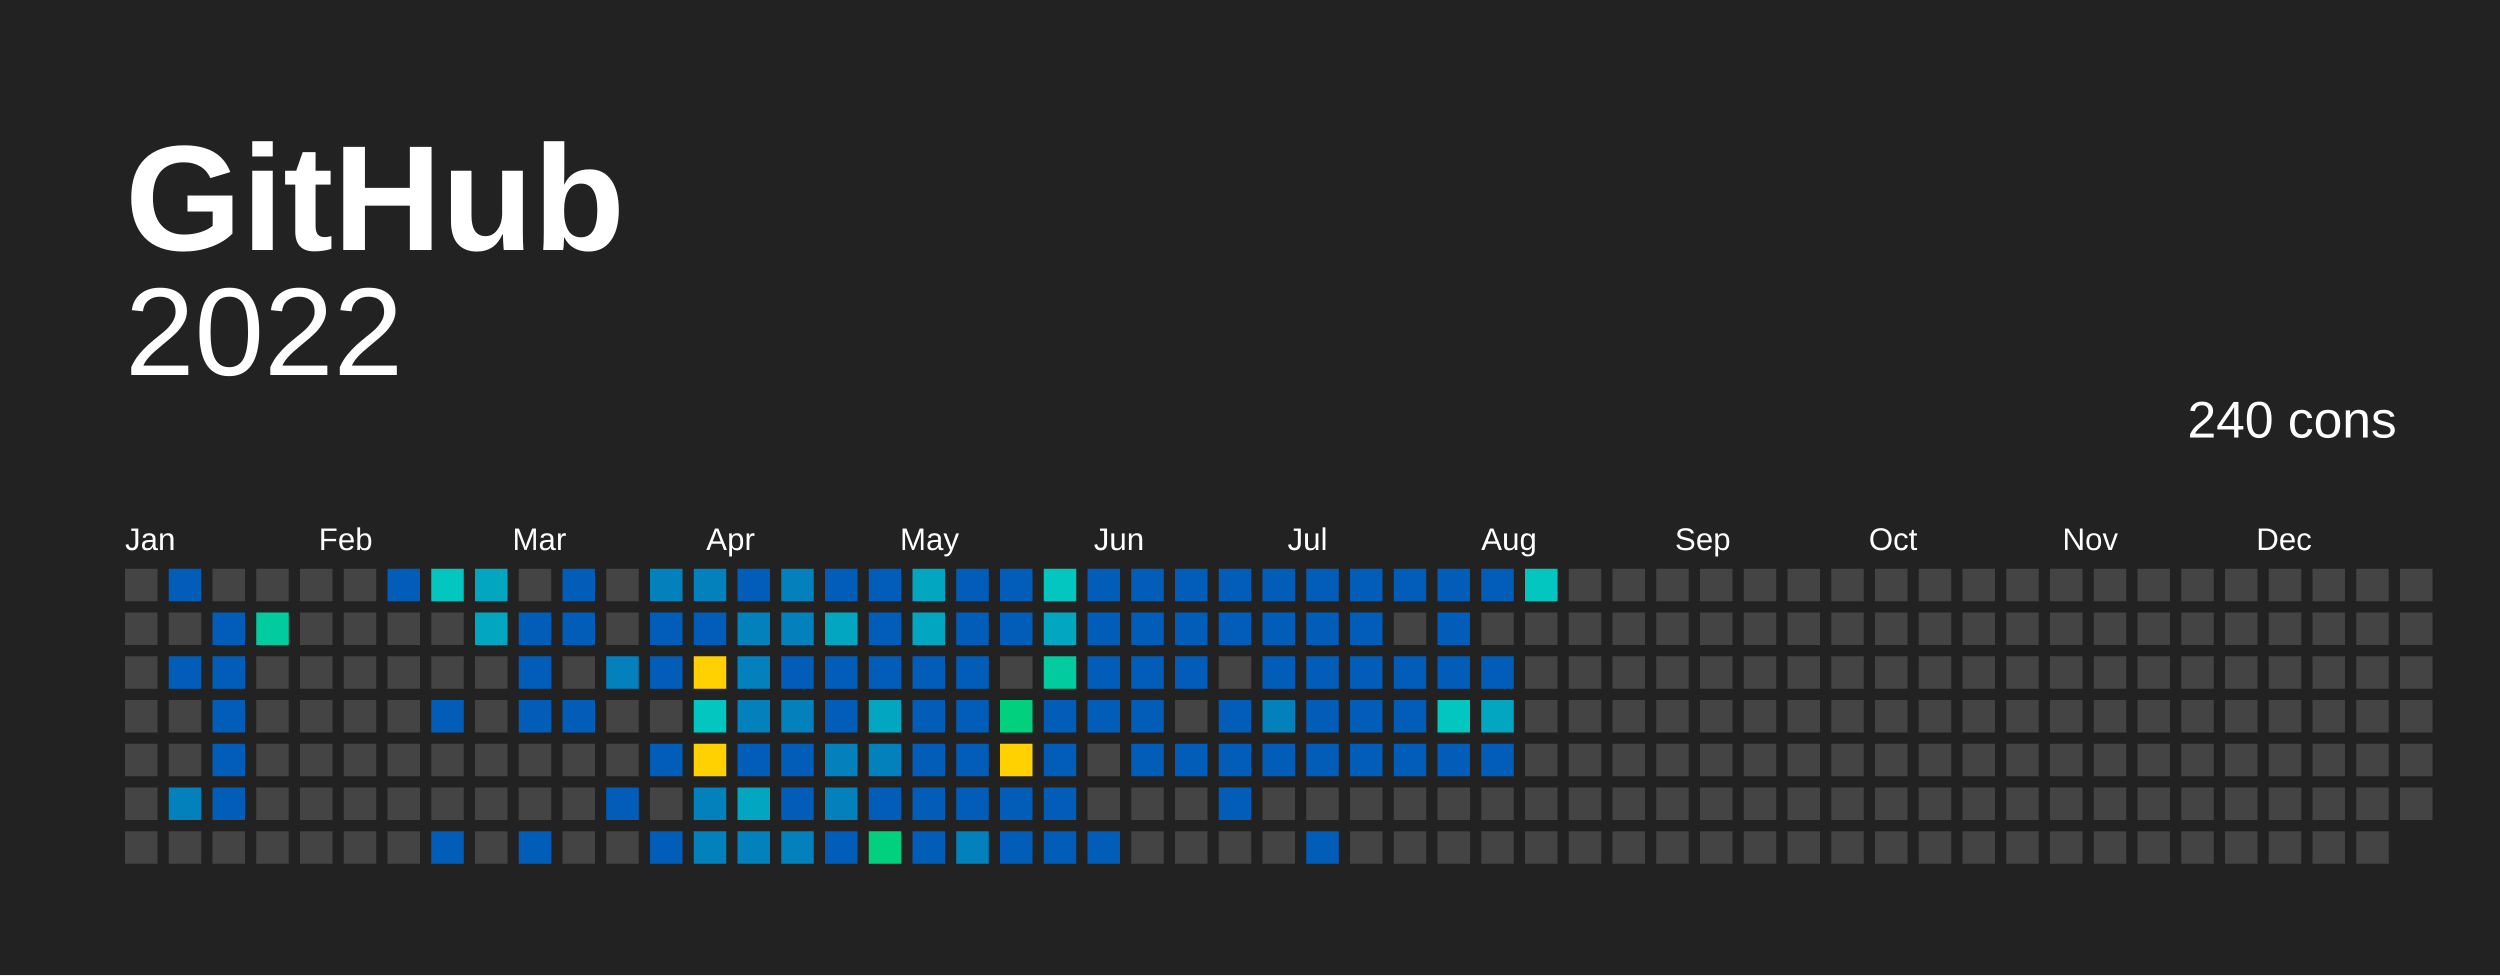
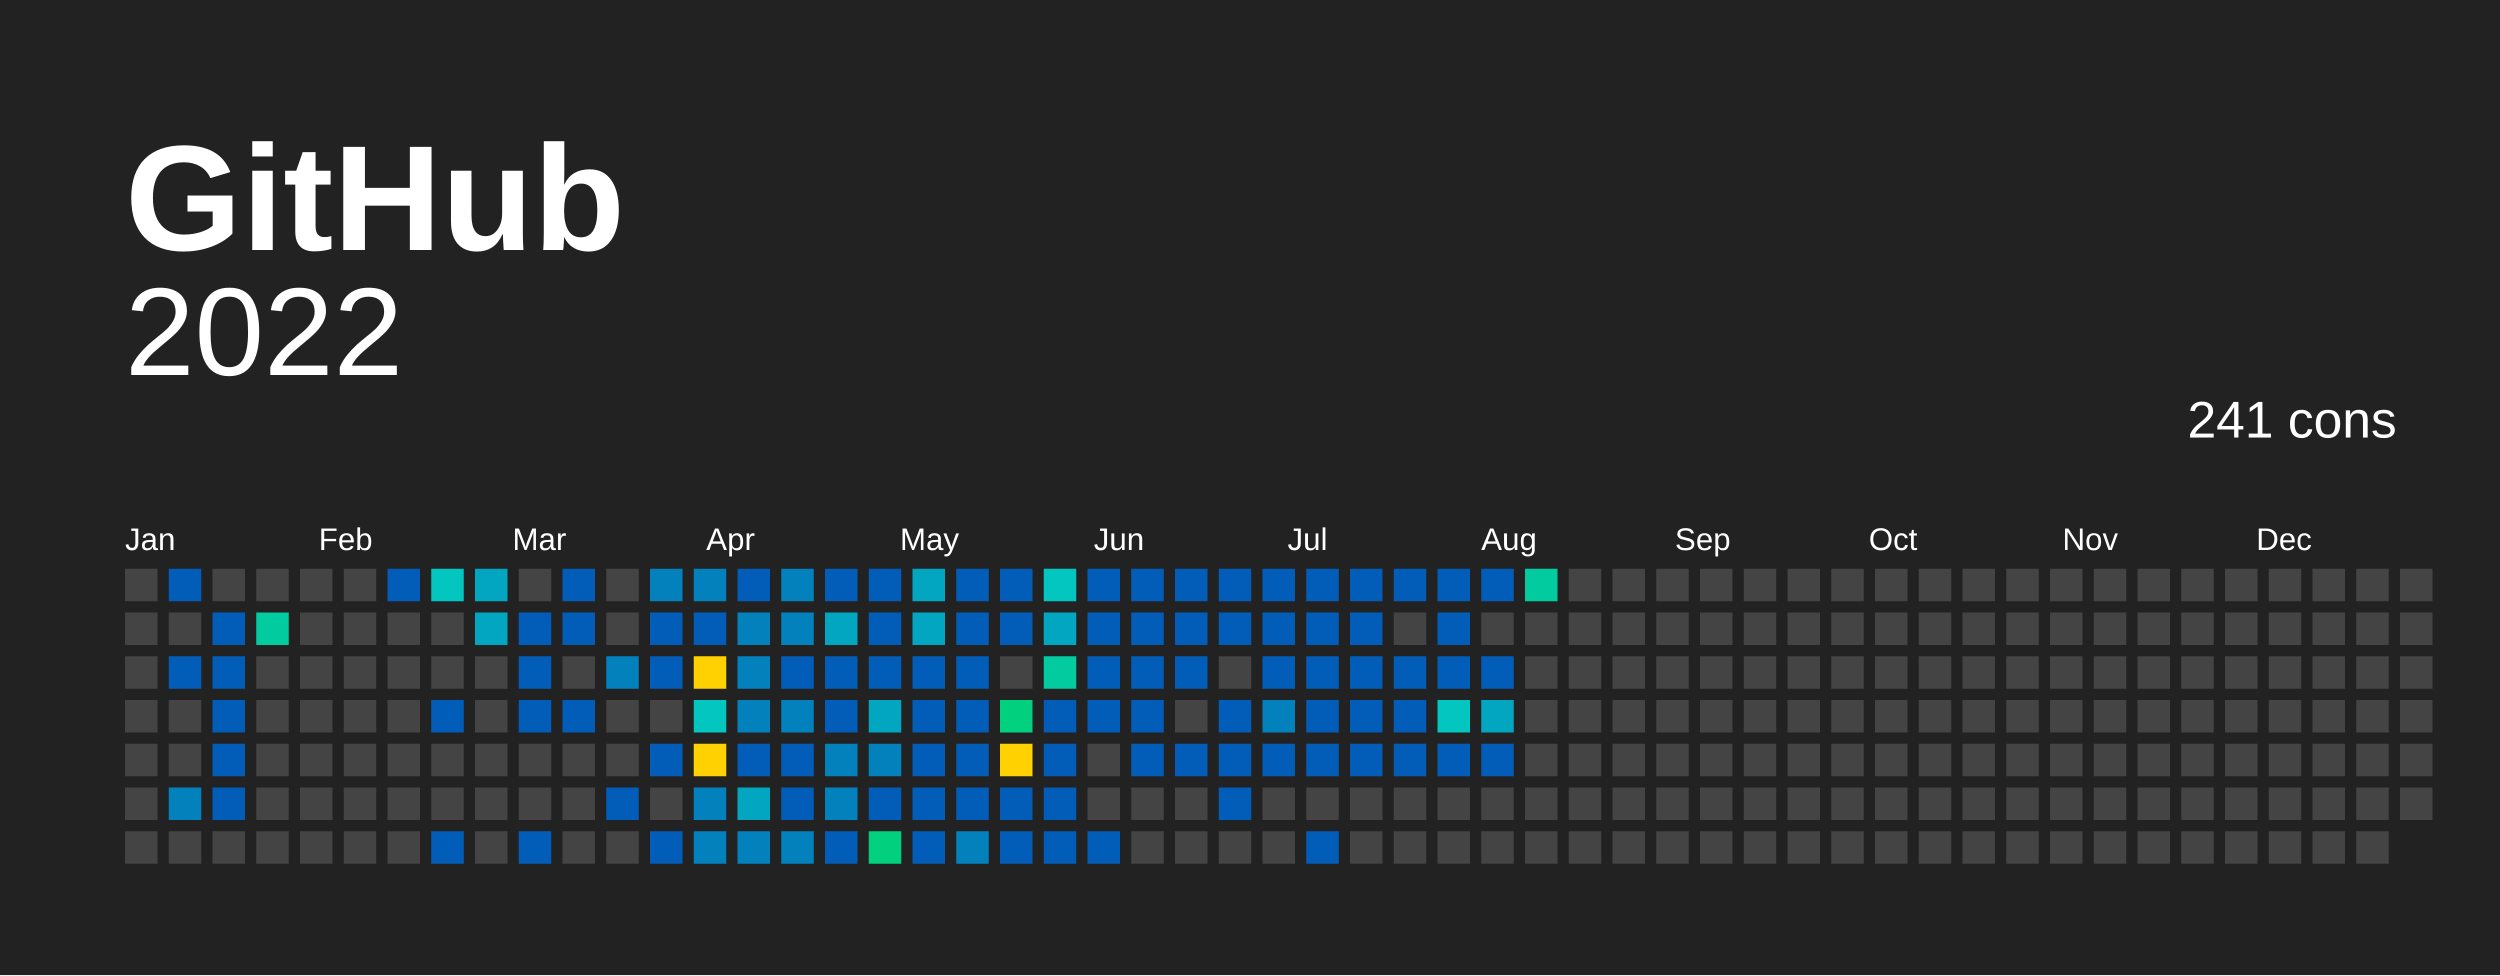
<svg xmlns="http://www.w3.org/2000/svg" baseProfile="full" height="78mm" version="1.1" viewBox="0,0,200,78" width="200mm">
  <defs />
  <rect fill="#222222" height="78" width="200" x="0" y="0" />
  <text fill="#FFFFFF" style="font-size:12px; font-family:Arial; font-weight:bold;" x="10" y="20">  GitHub</text>
  <text alignment-baseline="hanging" fill="#FFFFFF" style="font-size:10.0px; font-family:Arial;" x="10" y="30">2022</text>
-   <text alignment-baseline="hanging" fill="#FFFFFF" style="font-size:4.125px; font-family:Arial;" x="175" y="35">240 cons</text>
+   <text alignment-baseline="hanging" fill="#FFFFFF" style="font-size:4.125px; font-family:Arial;" x="175" y="35">241 cons</text>
  <text fill="#FFFFFF" style="font-size:2.5px; font-family:Arial" x="10.0" y="44">Jan</text>
  <text fill="#FFFFFF" style="font-size:2.5px; font-family:Arial" x="25.5" y="44">Feb</text>
  <text fill="#FFFFFF" style="font-size:2.5px; font-family:Arial" x="41.0" y="44">Mar</text>
  <text fill="#FFFFFF" style="font-size:2.5px; font-family:Arial" x="56.5" y="44">Apr</text>
  <text fill="#FFFFFF" style="font-size:2.5px; font-family:Arial" x="72.0" y="44">May</text>
  <text fill="#FFFFFF" style="font-size:2.5px; font-family:Arial" x="87.5" y="44">Jun</text>
  <text fill="#FFFFFF" style="font-size:2.5px; font-family:Arial" x="103.0" y="44">Jul</text>
  <text fill="#FFFFFF" style="font-size:2.5px; font-family:Arial" x="118.5" y="44">Aug</text>
  <text fill="#FFFFFF" style="font-size:2.5px; font-family:Arial" x="134.0" y="44">Sep</text>
  <text fill="#FFFFFF" style="font-size:2.5px; font-family:Arial" x="149.5" y="44">Oct</text>
  <text fill="#FFFFFF" style="font-size:2.5px; font-family:Arial" x="165.0" y="44">Nov</text>
  <text fill="#FFFFFF" style="font-size:2.5px; font-family:Arial" x="180.5" y="44">Dec</text>
  <rect fill="#444444" height="2.6" width="2.6" x="10.0" y="45.5" />
  <rect fill="#444444" height="2.6" width="2.6" x="10.0" y="49.0" />
  <rect fill="#444444" height="2.6" width="2.6" x="10.0" y="52.5" />
  <rect fill="#444444" height="2.6" width="2.6" x="10.0" y="56.0" />
  <rect fill="#444444" height="2.6" width="2.6" x="10.0" y="59.5" />
  <rect fill="#444444" height="2.6" width="2.6" x="10.0" y="63.0" />
  <rect fill="#444444" height="2.6" width="2.6" x="10.0" y="66.5" />
  <rect fill="#025db8" height="2.6" width="2.6" x="13.5" y="45.5" />
  <rect fill="#444444" height="2.6" width="2.6" x="13.5" y="49.0" />
  <rect fill="#025db8" height="2.6" width="2.6" x="13.5" y="52.5" />
  <rect fill="#444444" height="2.6" width="2.6" x="13.5" y="56.0" />
  <rect fill="#444444" height="2.6" width="2.6" x="13.5" y="59.5" />
  <rect fill="#0281bd" height="2.6" width="2.6" x="13.5" y="63.0" />
  <rect fill="#444444" height="2.6" width="2.6" x="13.5" y="66.5" />
  <rect fill="#444444" height="2.6" width="2.6" x="17.0" y="45.5" />
  <rect fill="#025db8" height="2.6" width="2.6" x="17.0" y="49.0" />
  <rect fill="#025db8" height="2.6" width="2.6" x="17.0" y="52.5" />
  <rect fill="#025db8" height="2.6" width="2.6" x="17.0" y="56.0" />
  <rect fill="#025db8" height="2.6" width="2.6" x="17.0" y="59.5" />
  <rect fill="#025db8" height="2.6" width="2.6" x="17.0" y="63.0" />
  <rect fill="#444444" height="2.6" width="2.6" x="17.0" y="66.5" />
  <rect fill="#444444" height="2.6" width="2.6" x="20.5" y="45.5" />
  <rect fill="#02cba0" height="2.6" width="2.6" x="20.5" y="49.0" />
  <rect fill="#444444" height="2.6" width="2.6" x="20.5" y="52.5" />
  <rect fill="#444444" height="2.6" width="2.6" x="20.5" y="56.0" />
  <rect fill="#444444" height="2.6" width="2.6" x="20.5" y="59.5" />
  <rect fill="#444444" height="2.6" width="2.6" x="20.5" y="63.0" />
  <rect fill="#444444" height="2.6" width="2.6" x="20.5" y="66.5" />
  <rect fill="#444444" height="2.6" width="2.6" x="24.0" y="45.5" />
  <rect fill="#444444" height="2.6" width="2.6" x="24.0" y="49.0" />
  <rect fill="#444444" height="2.6" width="2.6" x="24.0" y="52.5" />
  <rect fill="#444444" height="2.6" width="2.6" x="24.0" y="56.0" />
  <rect fill="#444444" height="2.6" width="2.6" x="24.0" y="59.5" />
  <rect fill="#444444" height="2.6" width="2.6" x="24.0" y="63.0" />
  <rect fill="#444444" height="2.6" width="2.6" x="24.0" y="66.5" />
  <rect fill="#444444" height="2.6" width="2.6" x="27.5" y="45.5" />
  <rect fill="#444444" height="2.6" width="2.6" x="27.5" y="49.0" />
  <rect fill="#444444" height="2.6" width="2.6" x="27.5" y="52.5" />
  <rect fill="#444444" height="2.6" width="2.6" x="27.5" y="56.0" />
  <rect fill="#444444" height="2.6" width="2.6" x="27.5" y="59.5" />
  <rect fill="#444444" height="2.6" width="2.6" x="27.5" y="63.0" />
  <rect fill="#444444" height="2.6" width="2.6" x="27.5" y="66.5" />
  <rect fill="#025db8" height="2.6" width="2.6" x="31.0" y="45.5" />
  <rect fill="#444444" height="2.6" width="2.6" x="31.0" y="49.0" />
  <rect fill="#444444" height="2.6" width="2.6" x="31.0" y="52.5" />
  <rect fill="#444444" height="2.6" width="2.6" x="31.0" y="56.0" />
  <rect fill="#444444" height="2.6" width="2.6" x="31.0" y="59.5" />
  <rect fill="#444444" height="2.6" width="2.6" x="31.0" y="63.0" />
  <rect fill="#444444" height="2.6" width="2.6" x="31.0" y="66.5" />
  <rect fill="#02c6bf" height="2.6" width="2.6" x="34.5" y="45.5" />
  <rect fill="#444444" height="2.6" width="2.6" x="34.5" y="49.0" />
  <rect fill="#444444" height="2.6" width="2.6" x="34.5" y="52.5" />
  <rect fill="#025db8" height="2.6" width="2.6" x="34.5" y="56.0" />
  <rect fill="#444444" height="2.6" width="2.6" x="34.5" y="59.5" />
  <rect fill="#444444" height="2.6" width="2.6" x="34.5" y="63.0" />
  <rect fill="#025db8" height="2.6" width="2.6" x="34.5" y="66.5" />
  <rect fill="#02a6c1" height="2.6" width="2.6" x="38.0" y="45.5" />
  <rect fill="#02a6c1" height="2.6" width="2.6" x="38.0" y="49.0" />
  <rect fill="#444444" height="2.6" width="2.6" x="38.0" y="52.5" />
  <rect fill="#444444" height="2.6" width="2.6" x="38.0" y="56.0" />
  <rect fill="#444444" height="2.6" width="2.6" x="38.0" y="59.5" />
  <rect fill="#444444" height="2.6" width="2.6" x="38.0" y="63.0" />
  <rect fill="#444444" height="2.6" width="2.6" x="38.0" y="66.5" />
  <rect fill="#444444" height="2.6" width="2.6" x="41.5" y="45.5" />
  <rect fill="#025db8" height="2.6" width="2.6" x="41.5" y="49.0" />
  <rect fill="#025db8" height="2.6" width="2.6" x="41.5" y="52.5" />
  <rect fill="#025db8" height="2.6" width="2.6" x="41.5" y="56.0" />
  <rect fill="#444444" height="2.6" width="2.6" x="41.5" y="59.5" />
  <rect fill="#444444" height="2.6" width="2.6" x="41.5" y="63.0" />
  <rect fill="#025db8" height="2.6" width="2.6" x="41.5" y="66.5" />
  <rect fill="#025db8" height="2.6" width="2.6" x="45.0" y="45.5" />
  <rect fill="#025db8" height="2.6" width="2.6" x="45.0" y="49.0" />
  <rect fill="#444444" height="2.6" width="2.6" x="45.0" y="52.5" />
  <rect fill="#025db8" height="2.6" width="2.6" x="45.0" y="56.0" />
  <rect fill="#444444" height="2.6" width="2.6" x="45.0" y="59.5" />
  <rect fill="#444444" height="2.6" width="2.6" x="45.0" y="63.0" />
  <rect fill="#444444" height="2.6" width="2.6" x="45.0" y="66.5" />
  <rect fill="#444444" height="2.6" width="2.6" x="48.5" y="45.5" />
  <rect fill="#444444" height="2.6" width="2.6" x="48.5" y="49.0" />
  <rect fill="#0281bd" height="2.6" width="2.6" x="48.5" y="52.5" />
  <rect fill="#444444" height="2.6" width="2.6" x="48.5" y="56.0" />
  <rect fill="#444444" height="2.6" width="2.6" x="48.5" y="59.5" />
  <rect fill="#025db8" height="2.6" width="2.6" x="48.5" y="63.0" />
  <rect fill="#444444" height="2.6" width="2.6" x="48.5" y="66.5" />
  <rect fill="#0281bd" height="2.6" width="2.6" x="52.0" y="45.5" />
  <rect fill="#025db8" height="2.6" width="2.6" x="52.0" y="49.0" />
  <rect fill="#025db8" height="2.6" width="2.6" x="52.0" y="52.5" />
  <rect fill="#444444" height="2.6" width="2.6" x="52.0" y="56.0" />
  <rect fill="#025db8" height="2.6" width="2.6" x="52.0" y="59.5" />
  <rect fill="#444444" height="2.6" width="2.6" x="52.0" y="63.0" />
  <rect fill="#025db8" height="2.6" width="2.6" x="52.0" y="66.5" />
  <rect fill="#0281bd" height="2.6" width="2.6" x="55.5" y="45.5" />
  <rect fill="#025db8" height="2.6" width="2.6" x="55.5" y="49.0" />
  <rect fill="#ffd100" height="2.6" width="2.6" x="55.5" y="52.5" />
  <rect fill="#02c6bf" height="2.6" width="2.6" x="55.5" y="56.0" />
  <rect fill="#ffd100" height="2.6" width="2.6" x="55.5" y="59.5" />
  <rect fill="#0281bd" height="2.6" width="2.6" x="55.5" y="63.0" />
  <rect fill="#0281bd" height="2.6" width="2.6" x="55.5" y="66.5" />
  <rect fill="#025db8" height="2.6" width="2.6" x="59.0" y="45.5" />
  <rect fill="#0281bd" height="2.6" width="2.6" x="59.0" y="49.0" />
  <rect fill="#0281bd" height="2.6" width="2.6" x="59.0" y="52.5" />
  <rect fill="#0281bd" height="2.6" width="2.6" x="59.0" y="56.0" />
  <rect fill="#025db8" height="2.6" width="2.6" x="59.0" y="59.5" />
  <rect fill="#02a6c1" height="2.6" width="2.6" x="59.0" y="63.0" />
  <rect fill="#0281bd" height="2.6" width="2.6" x="59.0" y="66.5" />
  <rect fill="#0281bd" height="2.6" width="2.6" x="62.5" y="45.5" />
  <rect fill="#0281bd" height="2.6" width="2.6" x="62.5" y="49.0" />
  <rect fill="#025db8" height="2.6" width="2.6" x="62.5" y="52.5" />
  <rect fill="#0281bd" height="2.6" width="2.6" x="62.5" y="56.0" />
  <rect fill="#025db8" height="2.6" width="2.6" x="62.5" y="59.5" />
  <rect fill="#025db8" height="2.6" width="2.6" x="62.5" y="63.0" />
  <rect fill="#0281bd" height="2.6" width="2.6" x="62.5" y="66.5" />
  <rect fill="#025db8" height="2.6" width="2.6" x="66.0" y="45.5" />
  <rect fill="#02a6c1" height="2.6" width="2.6" x="66.0" y="49.0" />
  <rect fill="#025db8" height="2.6" width="2.6" x="66.0" y="52.5" />
  <rect fill="#025db8" height="2.6" width="2.6" x="66.0" y="56.0" />
  <rect fill="#0281bd" height="2.6" width="2.6" x="66.0" y="59.5" />
  <rect fill="#0281bd" height="2.6" width="2.6" x="66.0" y="63.0" />
  <rect fill="#025db8" height="2.6" width="2.6" x="66.0" y="66.5" />
  <rect fill="#025db8" height="2.6" width="2.6" x="69.5" y="45.5" />
  <rect fill="#025db8" height="2.6" width="2.6" x="69.5" y="49.0" />
  <rect fill="#025db8" height="2.6" width="2.6" x="69.5" y="52.5" />
  <rect fill="#02a6c1" height="2.6" width="2.6" x="69.5" y="56.0" />
  <rect fill="#0281bd" height="2.6" width="2.6" x="69.5" y="59.5" />
  <rect fill="#025db8" height="2.6" width="2.6" x="69.5" y="63.0" />
  <rect fill="#01d07e" height="2.6" width="2.6" x="69.5" y="66.5" />
  <rect fill="#02a6c1" height="2.6" width="2.6" x="73.0" y="45.5" />
  <rect fill="#02a6c1" height="2.6" width="2.6" x="73.0" y="49.0" />
  <rect fill="#025db8" height="2.6" width="2.6" x="73.0" y="52.5" />
  <rect fill="#025db8" height="2.6" width="2.6" x="73.0" y="56.0" />
  <rect fill="#025db8" height="2.6" width="2.6" x="73.0" y="59.5" />
  <rect fill="#025db8" height="2.6" width="2.6" x="73.0" y="63.0" />
  <rect fill="#025db8" height="2.6" width="2.6" x="73.0" y="66.5" />
  <rect fill="#025db8" height="2.6" width="2.6" x="76.5" y="45.5" />
  <rect fill="#025db8" height="2.6" width="2.6" x="76.5" y="49.0" />
  <rect fill="#025db8" height="2.6" width="2.6" x="76.5" y="52.5" />
  <rect fill="#025db8" height="2.6" width="2.6" x="76.5" y="56.0" />
  <rect fill="#025db8" height="2.6" width="2.6" x="76.5" y="59.5" />
  <rect fill="#025db8" height="2.6" width="2.6" x="76.5" y="63.0" />
  <rect fill="#0281bd" height="2.6" width="2.6" x="76.5" y="66.5" />
  <rect fill="#025db8" height="2.6" width="2.6" x="80.0" y="45.5" />
  <rect fill="#025db8" height="2.6" width="2.6" x="80.0" y="49.0" />
  <rect fill="#444444" height="2.6" width="2.6" x="80.0" y="52.5" />
  <rect fill="#01d07e" height="2.6" width="2.6" x="80.0" y="56.0" />
  <rect fill="#FFD100" height="2.6" width="2.6" x="80.0" y="59.5" />
  <rect fill="#025db8" height="2.6" width="2.6" x="80.0" y="63.0" />
  <rect fill="#025db8" height="2.6" width="2.6" x="80.0" y="66.5" />
  <rect fill="#02c6bf" height="2.6" width="2.6" x="83.5" y="45.5" />
  <rect fill="#02a6c1" height="2.6" width="2.6" x="83.5" y="49.0" />
  <rect fill="#02cba0" height="2.6" width="2.6" x="83.5" y="52.5" />
  <rect fill="#025db8" height="2.6" width="2.6" x="83.5" y="56.0" />
  <rect fill="#025db8" height="2.6" width="2.6" x="83.5" y="59.5" />
  <rect fill="#025db8" height="2.6" width="2.6" x="83.5" y="63.0" />
  <rect fill="#025db8" height="2.6" width="2.6" x="83.5" y="66.5" />
  <rect fill="#025db8" height="2.6" width="2.6" x="87.0" y="45.5" />
  <rect fill="#025db8" height="2.6" width="2.6" x="87.0" y="49.0" />
  <rect fill="#025db8" height="2.6" width="2.6" x="87.0" y="52.5" />
  <rect fill="#025db8" height="2.6" width="2.6" x="87.0" y="56.0" />
  <rect fill="#444444" height="2.6" width="2.6" x="87.0" y="59.5" />
  <rect fill="#444444" height="2.6" width="2.6" x="87.0" y="63.0" />
  <rect fill="#025db8" height="2.6" width="2.6" x="87.0" y="66.5" />
  <rect fill="#025db8" height="2.6" width="2.6" x="90.5" y="45.5" />
  <rect fill="#025db8" height="2.6" width="2.6" x="90.5" y="49.0" />
  <rect fill="#025db8" height="2.6" width="2.6" x="90.5" y="52.5" />
  <rect fill="#025db8" height="2.6" width="2.6" x="90.5" y="56.0" />
  <rect fill="#025db8" height="2.6" width="2.6" x="90.5" y="59.5" />
  <rect fill="#444444" height="2.6" width="2.6" x="90.5" y="63.0" />
  <rect fill="#444444" height="2.6" width="2.6" x="90.5" y="66.5" />
  <rect fill="#025db8" height="2.6" width="2.6" x="94.0" y="45.5" />
  <rect fill="#025db8" height="2.6" width="2.6" x="94.0" y="49.0" />
  <rect fill="#025db8" height="2.6" width="2.6" x="94.0" y="52.5" />
  <rect fill="#444444" height="2.6" width="2.6" x="94.0" y="56.0" />
  <rect fill="#025db8" height="2.6" width="2.6" x="94.0" y="59.5" />
  <rect fill="#444444" height="2.6" width="2.6" x="94.0" y="63.0" />
  <rect fill="#444444" height="2.6" width="2.6" x="94.0" y="66.5" />
  <rect fill="#025db8" height="2.6" width="2.6" x="97.5" y="45.5" />
  <rect fill="#025db8" height="2.6" width="2.6" x="97.5" y="49.0" />
  <rect fill="#444444" height="2.6" width="2.6" x="97.5" y="52.5" />
  <rect fill="#025db8" height="2.6" width="2.6" x="97.5" y="56.0" />
  <rect fill="#025db8" height="2.6" width="2.6" x="97.5" y="59.5" />
  <rect fill="#025db8" height="2.6" width="2.6" x="97.5" y="63.0" />
  <rect fill="#444444" height="2.6" width="2.6" x="97.5" y="66.5" />
  <rect fill="#025db8" height="2.6" width="2.6" x="101.0" y="45.5" />
  <rect fill="#025db8" height="2.6" width="2.6" x="101.0" y="49.0" />
  <rect fill="#025db8" height="2.6" width="2.6" x="101.0" y="52.5" />
  <rect fill="#0281bd" height="2.6" width="2.6" x="101.0" y="56.0" />
  <rect fill="#025db8" height="2.6" width="2.6" x="101.0" y="59.5" />
  <rect fill="#444444" height="2.6" width="2.6" x="101.0" y="63.0" />
  <rect fill="#444444" height="2.6" width="2.6" x="101.0" y="66.5" />
  <rect fill="#025db8" height="2.6" width="2.6" x="104.5" y="45.5" />
  <rect fill="#025db8" height="2.6" width="2.6" x="104.5" y="49.0" />
  <rect fill="#025db8" height="2.6" width="2.6" x="104.5" y="52.5" />
  <rect fill="#025db8" height="2.6" width="2.6" x="104.5" y="56.0" />
  <rect fill="#025db8" height="2.6" width="2.6" x="104.5" y="59.5" />
  <rect fill="#444444" height="2.6" width="2.6" x="104.5" y="63.0" />
  <rect fill="#025db8" height="2.6" width="2.6" x="104.5" y="66.5" />
  <rect fill="#025db8" height="2.6" width="2.6" x="108.0" y="45.5" />
  <rect fill="#025db8" height="2.6" width="2.6" x="108.0" y="49.0" />
  <rect fill="#025db8" height="2.6" width="2.6" x="108.0" y="52.5" />
  <rect fill="#025db8" height="2.6" width="2.6" x="108.0" y="56.0" />
  <rect fill="#025db8" height="2.6" width="2.6" x="108.0" y="59.5" />
  <rect fill="#444444" height="2.6" width="2.6" x="108.0" y="63.0" />
  <rect fill="#444444" height="2.6" width="2.6" x="108.0" y="66.5" />
  <rect fill="#025db8" height="2.6" width="2.6" x="111.5" y="45.5" />
  <rect fill="#444444" height="2.6" width="2.6" x="111.5" y="49.0" />
  <rect fill="#025db8" height="2.6" width="2.6" x="111.5" y="52.5" />
  <rect fill="#025db8" height="2.6" width="2.6" x="111.5" y="56.0" />
  <rect fill="#025db8" height="2.6" width="2.6" x="111.5" y="59.5" />
  <rect fill="#444444" height="2.6" width="2.6" x="111.5" y="63.0" />
  <rect fill="#444444" height="2.6" width="2.6" x="111.5" y="66.5" />
  <rect fill="#025db8" height="2.6" width="2.6" x="115.0" y="45.5" />
  <rect fill="#025db8" height="2.6" width="2.6" x="115.0" y="49.0" />
  <rect fill="#025db8" height="2.6" width="2.6" x="115.0" y="52.5" />
  <rect fill="#02c6bf" height="2.6" width="2.6" x="115.0" y="56.0" />
  <rect fill="#025db8" height="2.6" width="2.6" x="115.0" y="59.5" />
  <rect fill="#444444" height="2.6" width="2.6" x="115.0" y="63.0" />
  <rect fill="#444444" height="2.6" width="2.6" x="115.0" y="66.5" />
  <rect fill="#025db8" height="2.6" width="2.6" x="118.5" y="45.5" />
  <rect fill="#444444" height="2.6" width="2.6" x="118.5" y="49.0" />
  <rect fill="#025db8" height="2.6" width="2.6" x="118.5" y="52.5" />
  <rect fill="#02a6c1" height="2.6" width="2.6" x="118.5" y="56.0" />
  <rect fill="#025db8" height="2.6" width="2.6" x="118.5" y="59.5" />
  <rect fill="#444444" height="2.6" width="2.6" x="118.5" y="63.0" />
  <rect fill="#444444" height="2.6" width="2.6" x="118.5" y="66.5" />
-   <rect fill="#02c6bf" height="2.6" width="2.6" x="122.0" y="45.5" />
+   <rect fill="#02cba0" height="2.6" width="2.6" x="122.0" y="45.5" />
  <rect fill="#444444" height="2.6" width="2.6" x="122.0" y="49.0" />
  <rect fill="#444444" height="2.6" width="2.6" x="122.0" y="52.5" />
  <rect fill="#444444" height="2.6" width="2.6" x="122.0" y="56.0" />
  <rect fill="#444444" height="2.6" width="2.6" x="122.0" y="59.5" />
  <rect fill="#444444" height="2.6" width="2.6" x="122.0" y="63.0" />
  <rect fill="#444444" height="2.6" width="2.6" x="122.0" y="66.5" />
  <rect fill="#444444" height="2.6" width="2.6" x="125.5" y="45.5" />
  <rect fill="#444444" height="2.6" width="2.6" x="125.5" y="49.0" />
  <rect fill="#444444" height="2.6" width="2.6" x="125.5" y="52.5" />
  <rect fill="#444444" height="2.6" width="2.6" x="125.5" y="56.0" />
  <rect fill="#444444" height="2.6" width="2.6" x="125.5" y="59.5" />
  <rect fill="#444444" height="2.6" width="2.6" x="125.5" y="63.0" />
  <rect fill="#444444" height="2.6" width="2.6" x="125.5" y="66.5" />
  <rect fill="#444444" height="2.6" width="2.6" x="129.0" y="45.5" />
  <rect fill="#444444" height="2.6" width="2.6" x="129.0" y="49.0" />
  <rect fill="#444444" height="2.6" width="2.6" x="129.0" y="52.5" />
  <rect fill="#444444" height="2.6" width="2.6" x="129.0" y="56.0" />
  <rect fill="#444444" height="2.6" width="2.6" x="129.0" y="59.5" />
  <rect fill="#444444" height="2.6" width="2.6" x="129.0" y="63.0" />
  <rect fill="#444444" height="2.6" width="2.6" x="129.0" y="66.5" />
  <rect fill="#444444" height="2.6" width="2.6" x="132.5" y="45.5" />
  <rect fill="#444444" height="2.6" width="2.6" x="132.5" y="49.0" />
  <rect fill="#444444" height="2.6" width="2.6" x="132.5" y="52.5" />
  <rect fill="#444444" height="2.6" width="2.6" x="132.5" y="56.0" />
  <rect fill="#444444" height="2.6" width="2.6" x="132.5" y="59.5" />
  <rect fill="#444444" height="2.6" width="2.6" x="132.5" y="63.0" />
  <rect fill="#444444" height="2.6" width="2.6" x="132.5" y="66.5" />
  <rect fill="#444444" height="2.6" width="2.6" x="136.0" y="45.5" />
  <rect fill="#444444" height="2.6" width="2.6" x="136.0" y="49.0" />
  <rect fill="#444444" height="2.6" width="2.6" x="136.0" y="52.5" />
  <rect fill="#444444" height="2.6" width="2.6" x="136.0" y="56.0" />
  <rect fill="#444444" height="2.6" width="2.6" x="136.0" y="59.5" />
  <rect fill="#444444" height="2.6" width="2.6" x="136.0" y="63.0" />
  <rect fill="#444444" height="2.6" width="2.6" x="136.0" y="66.5" />
  <rect fill="#444444" height="2.6" width="2.6" x="139.5" y="45.5" />
  <rect fill="#444444" height="2.6" width="2.6" x="139.5" y="49.0" />
  <rect fill="#444444" height="2.6" width="2.6" x="139.5" y="52.5" />
  <rect fill="#444444" height="2.6" width="2.6" x="139.5" y="56.0" />
  <rect fill="#444444" height="2.6" width="2.6" x="139.5" y="59.5" />
  <rect fill="#444444" height="2.6" width="2.6" x="139.5" y="63.0" />
  <rect fill="#444444" height="2.6" width="2.6" x="139.5" y="66.5" />
  <rect fill="#444444" height="2.6" width="2.6" x="143.0" y="45.5" />
  <rect fill="#444444" height="2.6" width="2.6" x="143.0" y="49.0" />
  <rect fill="#444444" height="2.6" width="2.6" x="143.0" y="52.5" />
  <rect fill="#444444" height="2.6" width="2.6" x="143.0" y="56.0" />
  <rect fill="#444444" height="2.6" width="2.6" x="143.0" y="59.5" />
  <rect fill="#444444" height="2.6" width="2.6" x="143.0" y="63.0" />
  <rect fill="#444444" height="2.6" width="2.6" x="143.0" y="66.5" />
  <rect fill="#444444" height="2.6" width="2.6" x="146.5" y="45.5" />
  <rect fill="#444444" height="2.6" width="2.6" x="146.5" y="49.0" />
  <rect fill="#444444" height="2.6" width="2.6" x="146.5" y="52.5" />
  <rect fill="#444444" height="2.6" width="2.6" x="146.5" y="56.0" />
  <rect fill="#444444" height="2.6" width="2.6" x="146.5" y="59.5" />
  <rect fill="#444444" height="2.6" width="2.6" x="146.5" y="63.0" />
  <rect fill="#444444" height="2.6" width="2.6" x="146.5" y="66.5" />
  <rect fill="#444444" height="2.6" width="2.6" x="150.0" y="45.5" />
  <rect fill="#444444" height="2.6" width="2.6" x="150.0" y="49.0" />
  <rect fill="#444444" height="2.6" width="2.6" x="150.0" y="52.5" />
  <rect fill="#444444" height="2.6" width="2.6" x="150.0" y="56.0" />
  <rect fill="#444444" height="2.6" width="2.6" x="150.0" y="59.5" />
  <rect fill="#444444" height="2.6" width="2.6" x="150.0" y="63.0" />
  <rect fill="#444444" height="2.6" width="2.6" x="150.0" y="66.5" />
  <rect fill="#444444" height="2.6" width="2.6" x="153.5" y="45.5" />
  <rect fill="#444444" height="2.6" width="2.6" x="153.5" y="49.0" />
  <rect fill="#444444" height="2.6" width="2.6" x="153.5" y="52.5" />
  <rect fill="#444444" height="2.6" width="2.6" x="153.5" y="56.0" />
  <rect fill="#444444" height="2.6" width="2.6" x="153.5" y="59.5" />
  <rect fill="#444444" height="2.6" width="2.6" x="153.5" y="63.0" />
  <rect fill="#444444" height="2.6" width="2.6" x="153.5" y="66.5" />
  <rect fill="#444444" height="2.6" width="2.6" x="157.0" y="45.5" />
  <rect fill="#444444" height="2.6" width="2.6" x="157.0" y="49.0" />
  <rect fill="#444444" height="2.6" width="2.6" x="157.0" y="52.5" />
  <rect fill="#444444" height="2.6" width="2.6" x="157.0" y="56.0" />
  <rect fill="#444444" height="2.6" width="2.6" x="157.0" y="59.5" />
  <rect fill="#444444" height="2.6" width="2.6" x="157.0" y="63.0" />
  <rect fill="#444444" height="2.6" width="2.6" x="157.0" y="66.5" />
  <rect fill="#444444" height="2.6" width="2.6" x="160.5" y="45.5" />
  <rect fill="#444444" height="2.6" width="2.6" x="160.5" y="49.0" />
  <rect fill="#444444" height="2.6" width="2.6" x="160.5" y="52.5" />
  <rect fill="#444444" height="2.6" width="2.6" x="160.5" y="56.0" />
  <rect fill="#444444" height="2.6" width="2.6" x="160.5" y="59.5" />
  <rect fill="#444444" height="2.6" width="2.6" x="160.5" y="63.0" />
  <rect fill="#444444" height="2.6" width="2.6" x="160.5" y="66.5" />
  <rect fill="#444444" height="2.6" width="2.6" x="164.0" y="45.5" />
  <rect fill="#444444" height="2.6" width="2.6" x="164.0" y="49.0" />
  <rect fill="#444444" height="2.6" width="2.6" x="164.0" y="52.5" />
  <rect fill="#444444" height="2.6" width="2.6" x="164.0" y="56.0" />
  <rect fill="#444444" height="2.6" width="2.6" x="164.0" y="59.5" />
  <rect fill="#444444" height="2.6" width="2.6" x="164.0" y="63.0" />
  <rect fill="#444444" height="2.6" width="2.6" x="164.0" y="66.5" />
  <rect fill="#444444" height="2.6" width="2.6" x="167.5" y="45.5" />
  <rect fill="#444444" height="2.6" width="2.6" x="167.5" y="49.0" />
  <rect fill="#444444" height="2.6" width="2.6" x="167.5" y="52.5" />
  <rect fill="#444444" height="2.6" width="2.6" x="167.5" y="56.0" />
  <rect fill="#444444" height="2.6" width="2.6" x="167.5" y="59.5" />
  <rect fill="#444444" height="2.6" width="2.6" x="167.5" y="63.0" />
  <rect fill="#444444" height="2.6" width="2.6" x="167.5" y="66.5" />
  <rect fill="#444444" height="2.6" width="2.6" x="171.0" y="45.5" />
  <rect fill="#444444" height="2.6" width="2.6" x="171.0" y="49.0" />
  <rect fill="#444444" height="2.6" width="2.6" x="171.0" y="52.5" />
  <rect fill="#444444" height="2.6" width="2.6" x="171.0" y="56.0" />
  <rect fill="#444444" height="2.6" width="2.6" x="171.0" y="59.5" />
  <rect fill="#444444" height="2.6" width="2.6" x="171.0" y="63.0" />
  <rect fill="#444444" height="2.6" width="2.6" x="171.0" y="66.5" />
  <rect fill="#444444" height="2.6" width="2.6" x="174.5" y="45.5" />
  <rect fill="#444444" height="2.6" width="2.6" x="174.5" y="49.0" />
  <rect fill="#444444" height="2.6" width="2.6" x="174.5" y="52.5" />
  <rect fill="#444444" height="2.6" width="2.6" x="174.5" y="56.0" />
  <rect fill="#444444" height="2.6" width="2.6" x="174.5" y="59.5" />
  <rect fill="#444444" height="2.6" width="2.6" x="174.5" y="63.0" />
  <rect fill="#444444" height="2.6" width="2.6" x="174.5" y="66.5" />
  <rect fill="#444444" height="2.6" width="2.6" x="178.0" y="45.5" />
  <rect fill="#444444" height="2.6" width="2.6" x="178.0" y="49.0" />
  <rect fill="#444444" height="2.6" width="2.6" x="178.0" y="52.5" />
  <rect fill="#444444" height="2.6" width="2.6" x="178.0" y="56.0" />
  <rect fill="#444444" height="2.6" width="2.6" x="178.0" y="59.5" />
  <rect fill="#444444" height="2.6" width="2.6" x="178.0" y="63.0" />
  <rect fill="#444444" height="2.6" width="2.6" x="178.0" y="66.5" />
  <rect fill="#444444" height="2.6" width="2.6" x="181.5" y="45.5" />
  <rect fill="#444444" height="2.6" width="2.6" x="181.5" y="49.0" />
  <rect fill="#444444" height="2.6" width="2.6" x="181.5" y="52.5" />
  <rect fill="#444444" height="2.6" width="2.6" x="181.5" y="56.0" />
  <rect fill="#444444" height="2.6" width="2.6" x="181.5" y="59.5" />
  <rect fill="#444444" height="2.6" width="2.6" x="181.5" y="63.0" />
  <rect fill="#444444" height="2.6" width="2.6" x="181.5" y="66.5" />
  <rect fill="#444444" height="2.6" width="2.6" x="185.0" y="45.5" />
  <rect fill="#444444" height="2.6" width="2.6" x="185.0" y="49.0" />
  <rect fill="#444444" height="2.6" width="2.6" x="185.0" y="52.5" />
  <rect fill="#444444" height="2.6" width="2.6" x="185.0" y="56.0" />
  <rect fill="#444444" height="2.6" width="2.6" x="185.0" y="59.5" />
  <rect fill="#444444" height="2.6" width="2.6" x="185.0" y="63.0" />
  <rect fill="#444444" height="2.6" width="2.6" x="185.0" y="66.5" />
  <rect fill="#444444" height="2.6" width="2.6" x="188.5" y="45.5" />
  <rect fill="#444444" height="2.6" width="2.6" x="188.5" y="49.0" />
  <rect fill="#444444" height="2.6" width="2.6" x="188.5" y="52.5" />
  <rect fill="#444444" height="2.6" width="2.6" x="188.5" y="56.0" />
  <rect fill="#444444" height="2.6" width="2.6" x="188.5" y="59.5" />
  <rect fill="#444444" height="2.6" width="2.6" x="188.5" y="63.0" />
  <rect fill="#444444" height="2.6" width="2.6" x="188.5" y="66.5" />
  <rect fill="#444444" height="2.6" width="2.6" x="192.0" y="45.5" />
  <rect fill="#444444" height="2.6" width="2.6" x="192.0" y="49.0" />
  <rect fill="#444444" height="2.6" width="2.6" x="192.0" y="52.5" />
  <rect fill="#444444" height="2.6" width="2.6" x="192.0" y="56.0" />
  <rect fill="#444444" height="2.6" width="2.6" x="192.0" y="59.5" />
  <rect fill="#444444" height="2.6" width="2.6" x="192.0" y="63.0" />
</svg>
